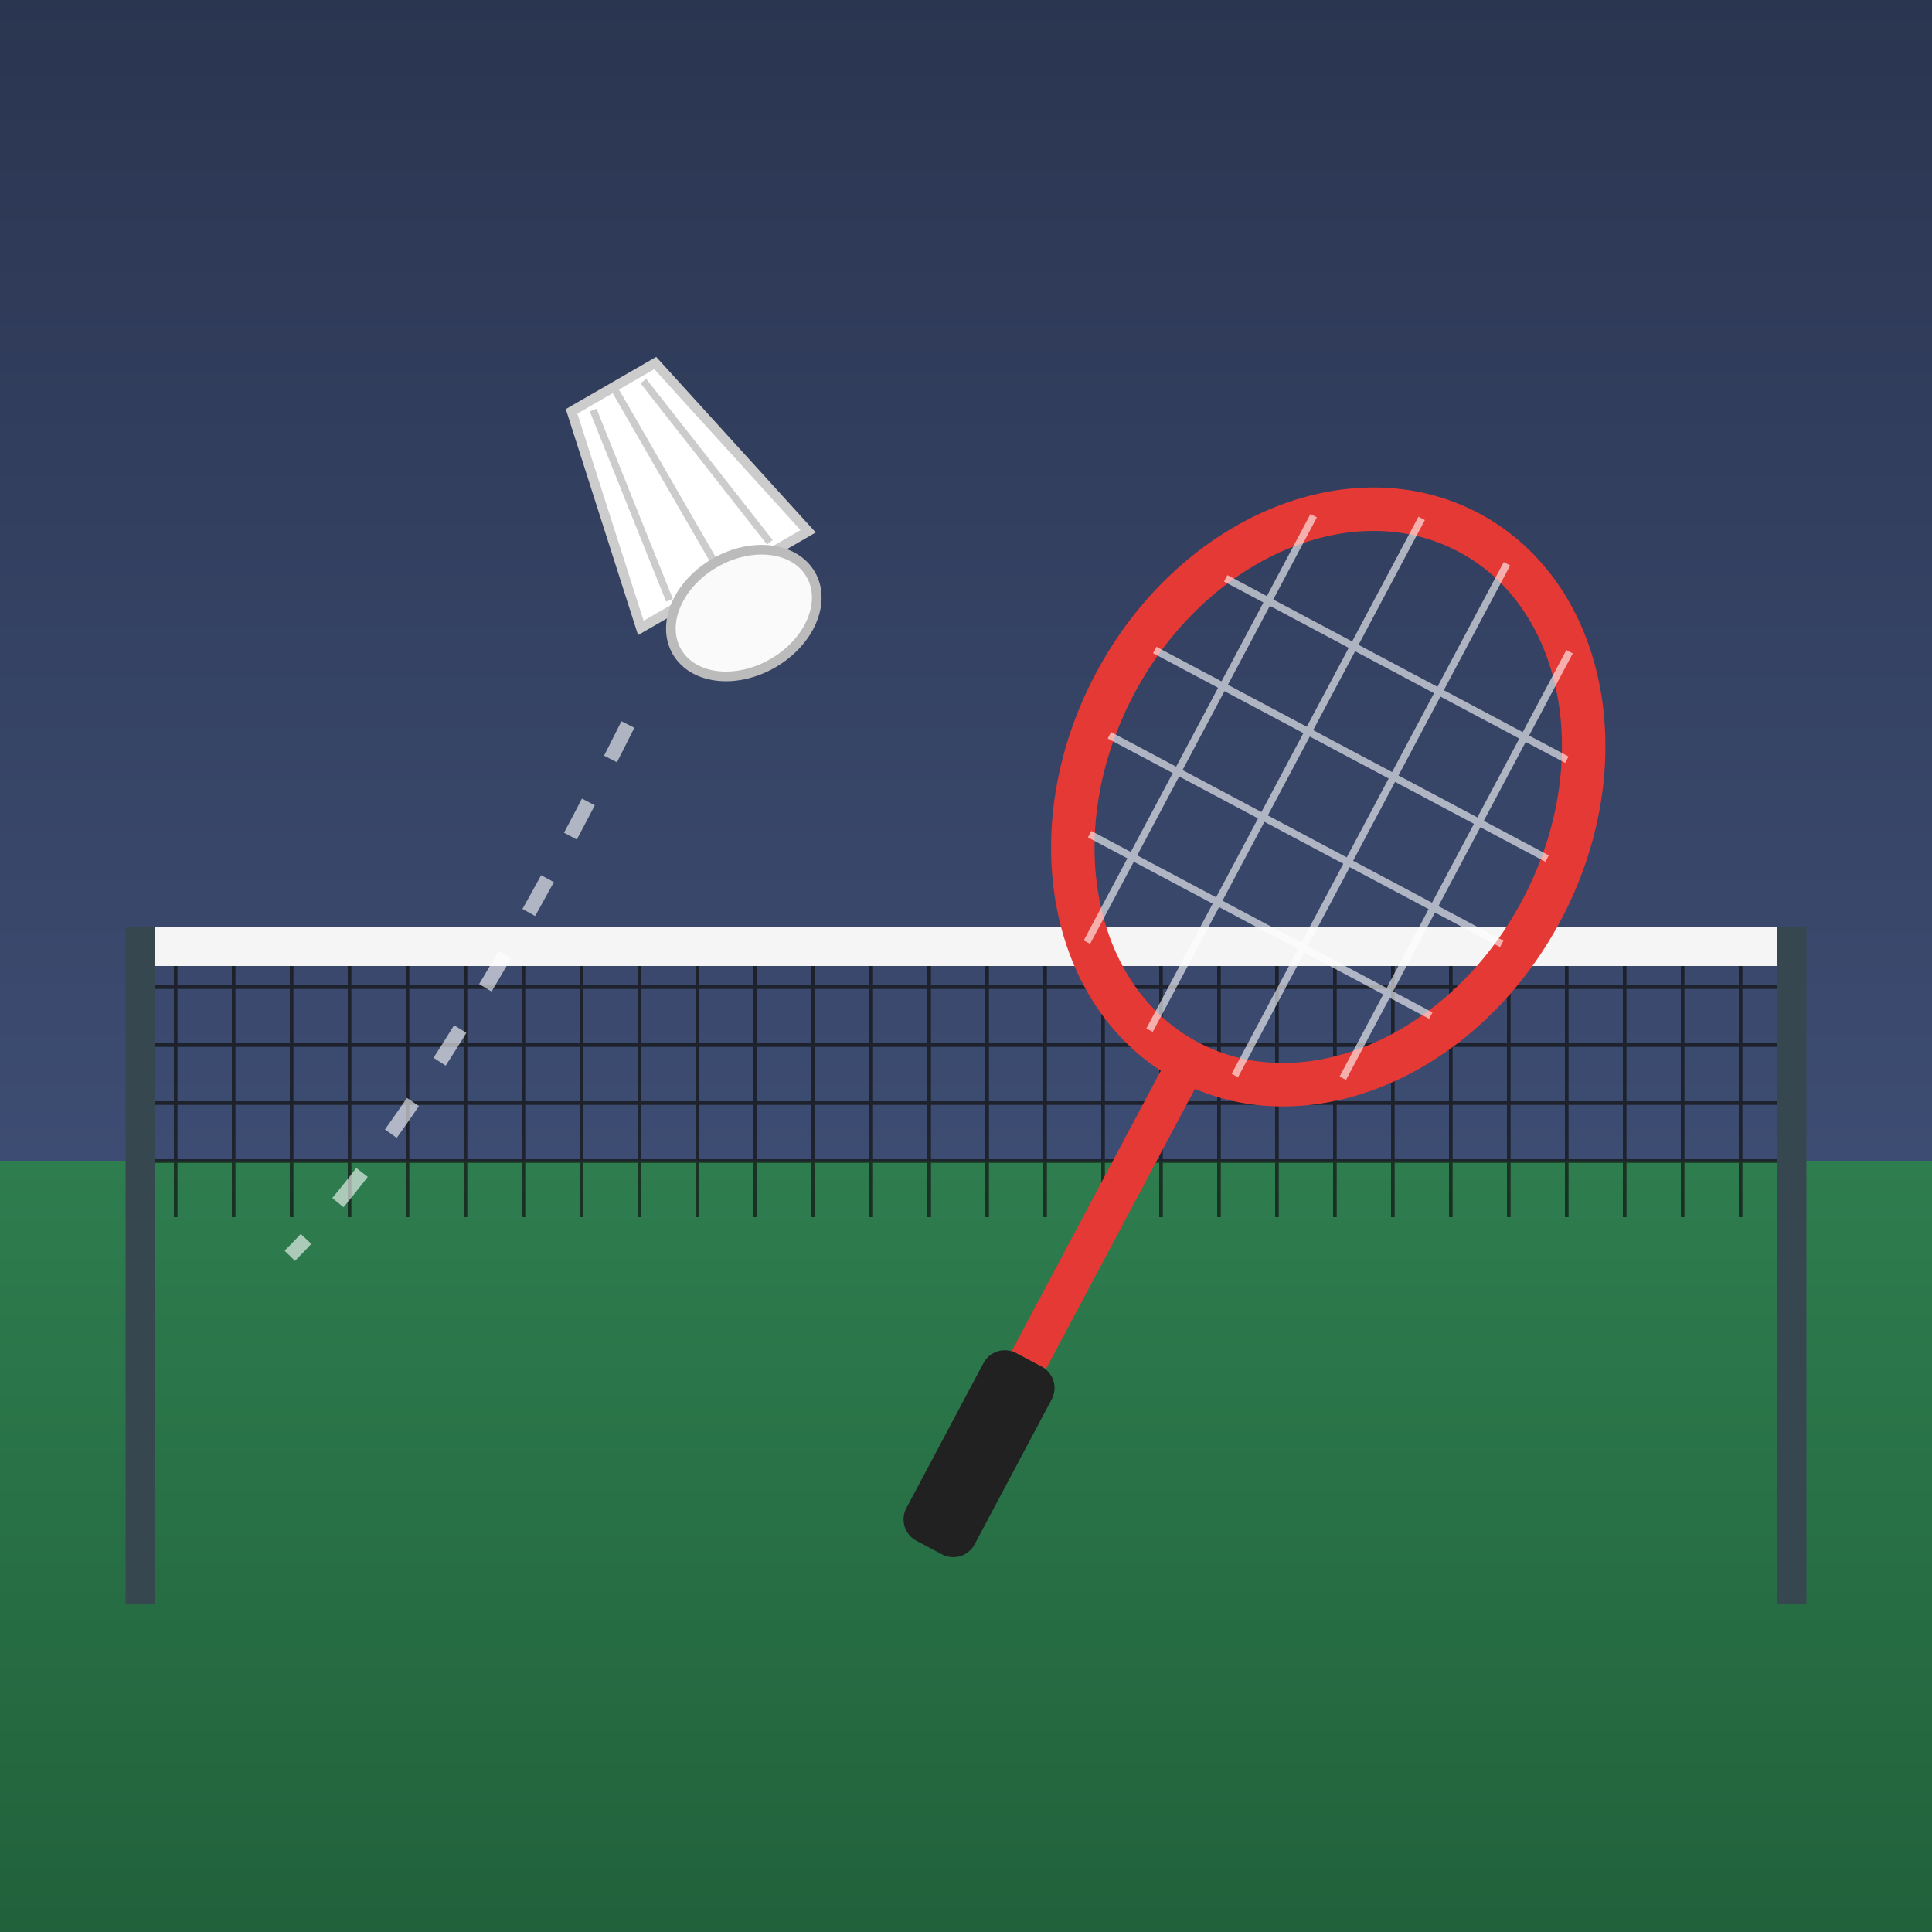
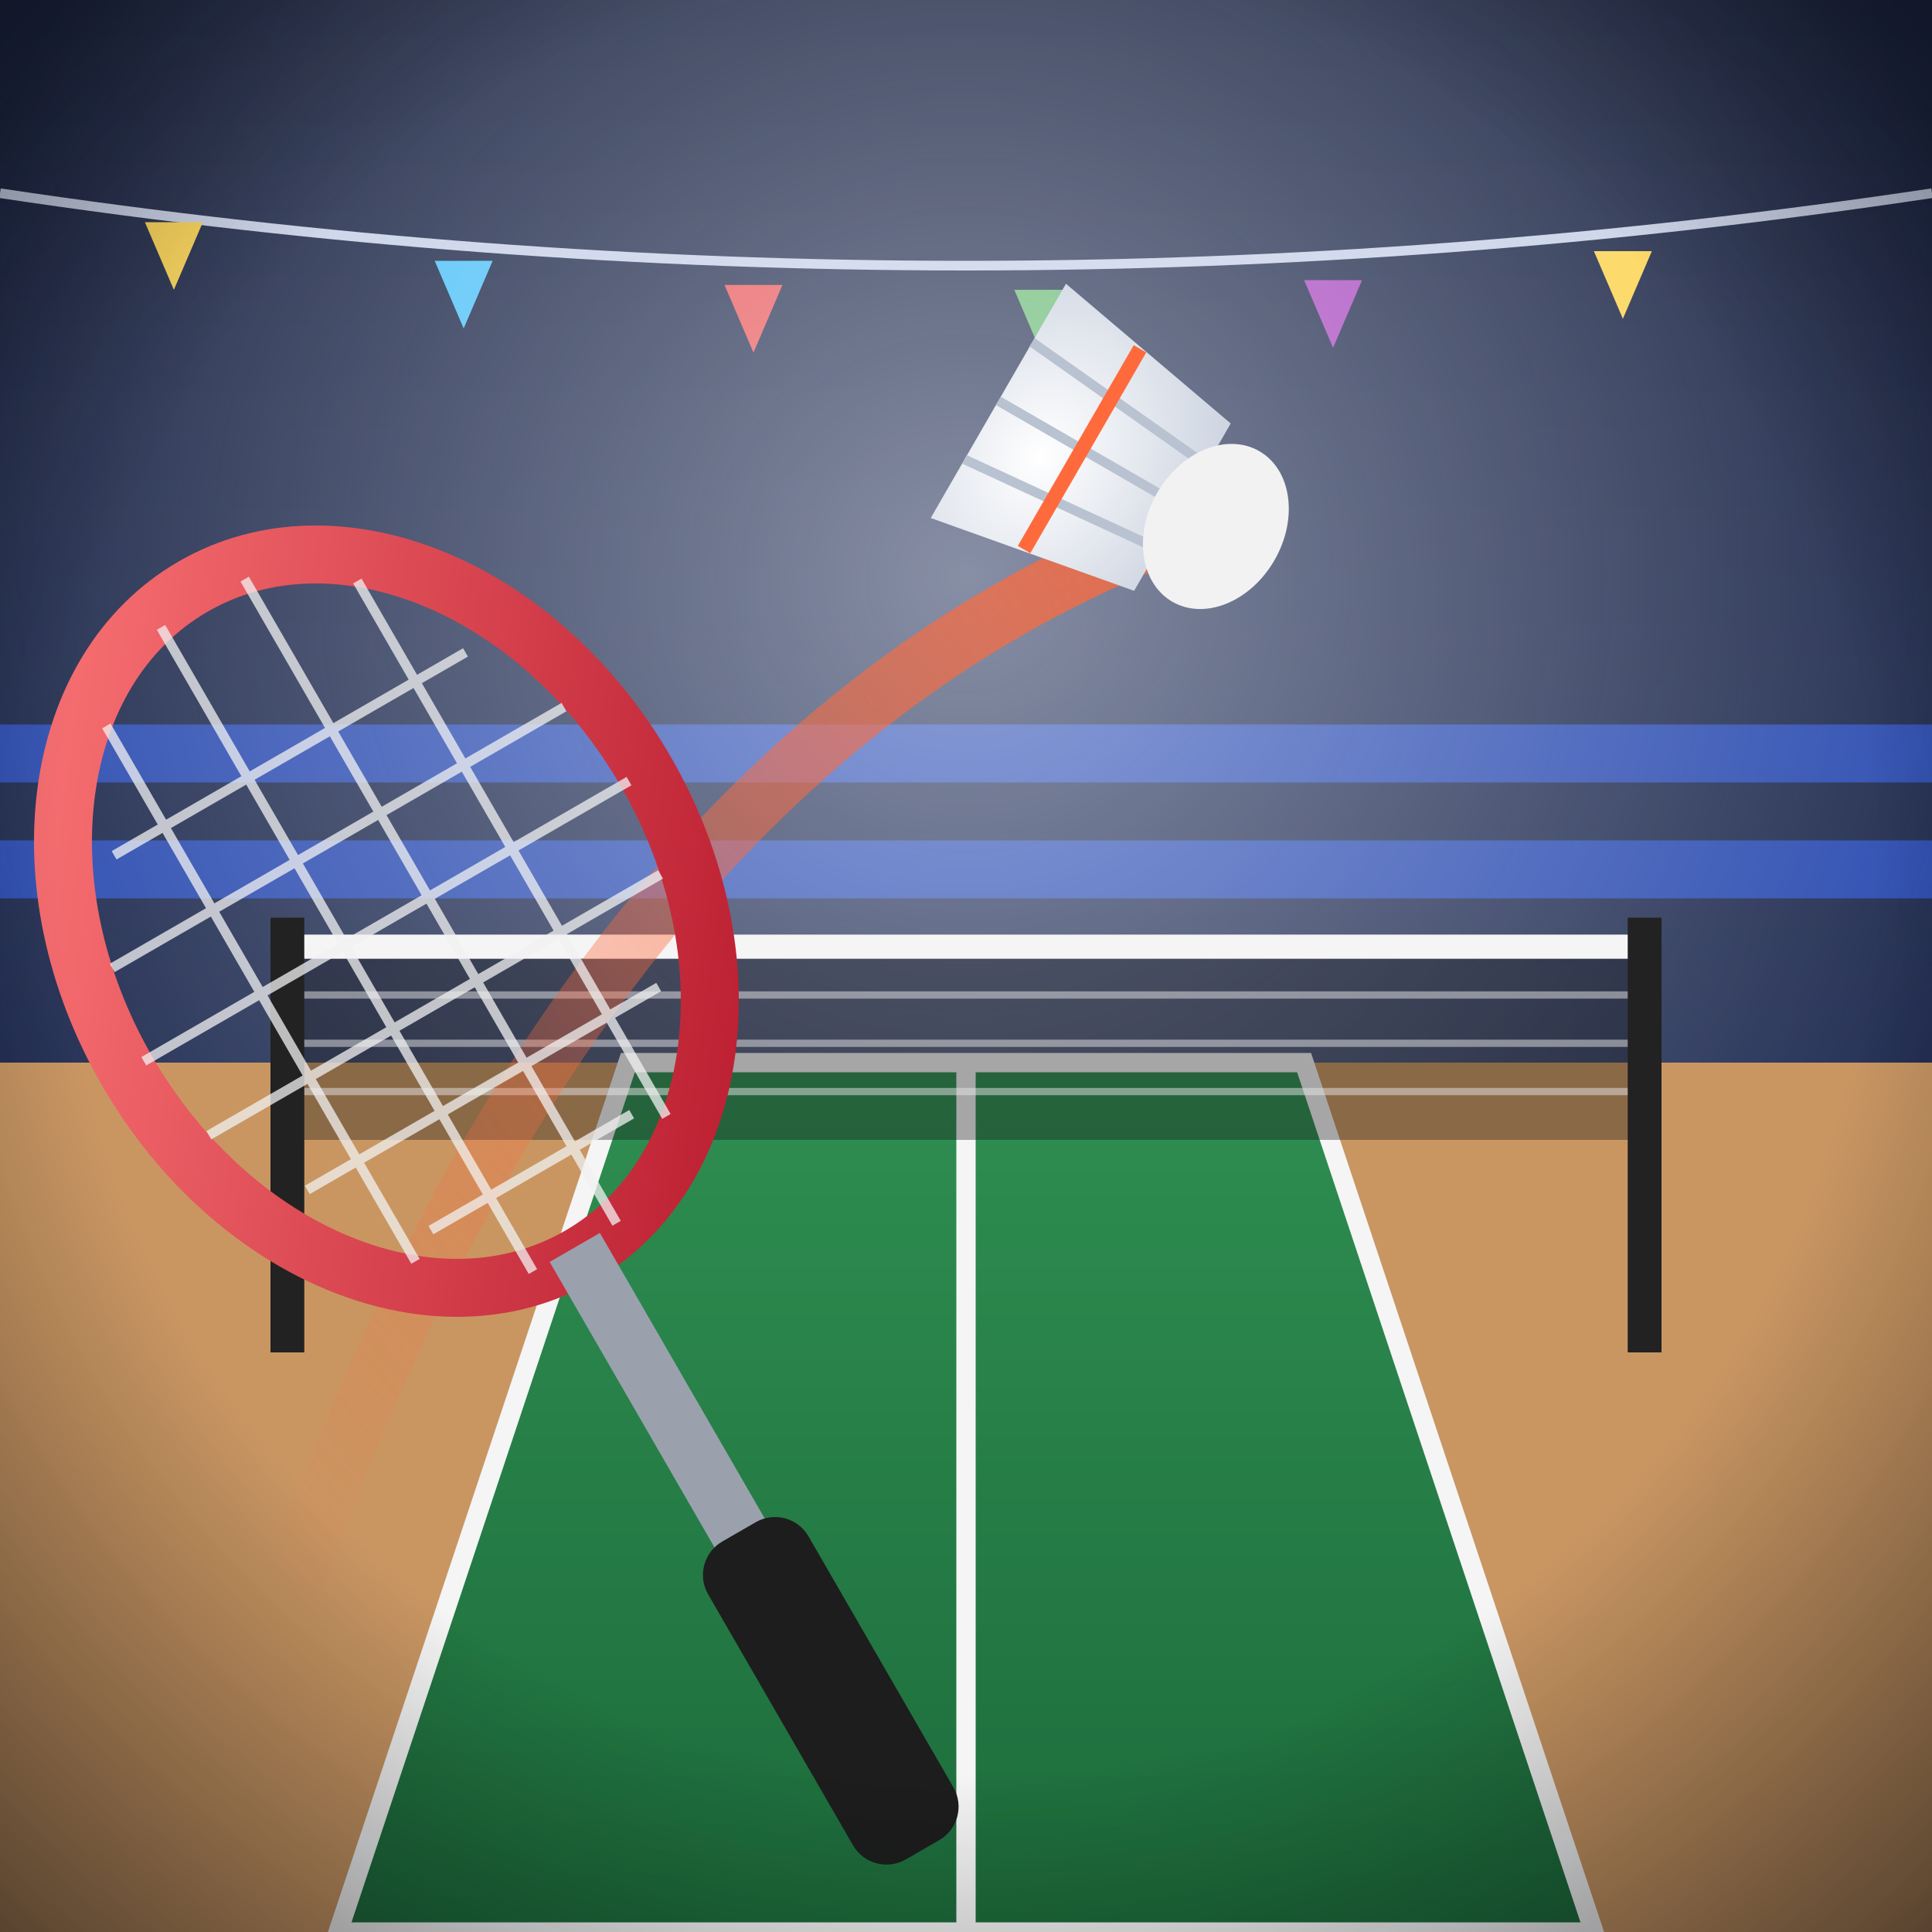
<svg xmlns="http://www.w3.org/2000/svg" viewBox="0 0 400 400">
  <defs>
    <linearGradient id="fondo" x1="0" y1="0" x2="0" y2="1">
-       <stop offset="0" stop-color="#2a3550" />
-       <stop offset="0.6" stop-color="#3d4c72" />
-       <stop offset="0.6" stop-color="#2e7d4f" />
-       <stop offset="1" stop-color="#21613b" />
+       <stop offset="0" stop-color="#1b2440" />
+       <stop offset="1" stop-color="#2c3a66" />
    </linearGradient>
-     <pattern id="red" width="12" height="12" patternUnits="userSpaceOnUse">
-       <path d="M0 0 H12 M0 0 V12" stroke="#111" stroke-width="1.5" opacity="0.7" />
-     </pattern>
+     <radialGradient id="foco" cx="0.5" cy="0.3" r="0.55">
+       <stop offset="0" stop-color="#eef3ff" stop-opacity="0.5" />
+       <stop offset="1" stop-color="#eef3ff" stop-opacity="0" />
+     </radialGradient>
+     <linearGradient id="pista" x1="0" y1="0" x2="0" y2="1">
+       <stop offset="0" stop-color="#2f8f52" />
+       <stop offset="1" stop-color="#1c6b3a" />
+     </linearGradient>
+     <linearGradient id="marco" x1="0" y1="0" x2="1" y2="1">
+       <stop offset="0" stop-color="#ff7a7a" />
+       <stop offset="1" stop-color="#b5162a" />
+     </linearGradient>
+     <radialGradient id="pluma" cx="0.4" cy="0.3" r="0.8">
+       <stop offset="0" stop-color="#ffffff" />
+       <stop offset="1" stop-color="#cfd6e2" />
+     </radialGradient>
+     <linearGradient id="estela" x1="0" y1="1" x2="1" y2="0">
+       <stop offset="0" stop-color="#ff6a3d" stop-opacity="0" />
+       <stop offset="1" stop-color="#ff6a3d" stop-opacity="0.8" />
+     </linearGradient>
+     <radialGradient id="vineta" cx="0.5" cy="0.45" r="0.75">
+       <stop offset="0.62" stop-color="#05060a" stop-opacity="0" />
+       <stop offset="1" stop-color="#05060a" stop-opacity="0.6" />
+     </radialGradient>
  </defs>
  <rect width="400" height="400" fill="url(#fondo)" />
-   <rect x="30" y="196" width="340" height="56" fill="url(#red)" />
-   <rect x="30" y="192" width="340" height="8" fill="#f5f5f5" />
-   <rect x="26" y="192" width="6" height="140" fill="#37474f" />
-   <rect x="368" y="192" width="6" height="140" fill="#37474f" />
-   <g transform="translate(150 120) rotate(-30)">
-     <path d="M-20 0 L20 0 L10 -46 L-10 -46 Z" fill="#fff" stroke="#ccc" stroke-width="2" />
-     <path d="M-12 -2 L-6 -44 M0 -2 L0 -46 M12 -2 L6 -44" stroke="#ccc" stroke-width="1.5" />
-     <ellipse cx="0" cy="8" rx="16" ry="12" fill="#fafafa" stroke="#bbb" stroke-width="2" />
+   <path d="M0 40 Q200 70 400 40" fill="none" stroke="#c9d1e6" stroke-width="2" />
+   <g>
+     <path d="M30 46 l12 0 l-6 14 z" fill="#ffd54f" />
+     <path d="M90 54 l12 0 l-6 14 z" fill="#4fc3f7" />
+     <path d="M150 59 l12 0 l-6 14 z" fill="#ef5350" />
+     <path d="M210 60 l12 0 l-6 14 z" fill="#66bb6a" />
+     <path d="M270 58 l12 0 l-6 14 z" fill="#ab47bc" />
+     <path d="M330 52 l12 0 l-6 14 z" fill="#ffd54f" />
  </g>
-   <path d="M130 150 Q90 230 60 260" fill="none" stroke="#fff" stroke-width="3" stroke-dasharray="8 10" opacity="0.6" />
-   <g transform="translate(275 165) rotate(28)">
-     <ellipse cx="0" cy="0" rx="50" ry="62" fill="none" stroke="#e53935" stroke-width="9" />
-     <g stroke="#fff" stroke-width="1.5" opacity="0.6">
-       <path d="M-40 -30 H40 M-46 -10 H46 M-46 10 H46 M-40 30 H40 M-30 -50 V50 M-10 -60 V60 M10 -60 V60 M30 -50 V50" />
+   <g fill="#2f55c8" opacity="0.8">
+     <rect x="0" y="150" width="400" height="12" />
+     <rect x="0" y="174" width="400" height="12" />
+   </g>
+   <rect width="400" height="400" fill="url(#foco)" />
+   <path d="M0 220 H400 V400 H0 Z" fill="#c99662" />
+   <path d="M70 400 L130 220 H270 L330 400 Z" fill="url(#pista)" />
+   <path d="M70 400 L130 220 H270 L330 400 Z M200 220 V400" fill="none" stroke="#f5f5f5" stroke-width="4" />
+   <rect x="60" y="196" width="280" height="40" fill="#141414" opacity="0.35" />
+   <g stroke="#e6e6e6" stroke-width="1.5" opacity="0.5">
+     <path d="M60 206 H340 M60 216 H340 M60 226 H340" />
+   </g>
+   <path d="M60 196 H340" stroke="#f5f5f5" stroke-width="5" />
+   <g fill="#222">
+     <rect x="56" y="190" width="7" height="90" />
+     <rect x="337" y="190" width="7" height="90" />
+   </g>
+   <path d="M60 330 Q120 160 238 112" fill="none" stroke="url(#estela)" stroke-width="12" stroke-linecap="round" />
+   <g transform="translate(250 108) rotate(-60)">
+     <path d="M-20 -6 L20 -6 L28 -50 L-28 -50 Z" fill="url(#pluma)" />
+     <g stroke="#b9c2d0" stroke-width="2">
+       <path d="M-10 -6 L-14 -50 M0 -6 V-50 M10 -6 L14 -50" />
    </g>
-     <rect x="-4" y="62" width="8" height="70" fill="#e53935" />
-     <rect x="-8" y="132" width="16" height="44" rx="5" fill="#212121" />
+     <path d="M-24 -30 H24" stroke="#ff6a3d" stroke-width="3" />
+     <ellipse cx="0" cy="2" rx="18" ry="14" fill="#f2f2f2" />
  </g>
+   <g transform="rotate(-30 120 260)">
+     <ellipse cx="120" cy="180" rx="62" ry="80" fill="none" stroke="url(#marco)" stroke-width="12" />
+     <g stroke="#f2f2f2" stroke-width="2" opacity="0.75">
+       <path d="M78 140 H162 M66 160 H174 M62 180 H178 M66 200 H174 M78 220 H162 M96 240 H144" />
+       <path d="M90 116 V244 M110 104 V258 M130 104 V258 M150 116 V244" />
+     </g>
+     <rect x="114" y="258" width="12" height="70" fill="#9aa1ad" />
+     <rect x="108" y="326" width="24" height="76" rx="8" fill="#1d1d1d" />
+   </g>
+   <rect width="400" height="400" fill="url(#vineta)" />
</svg>
